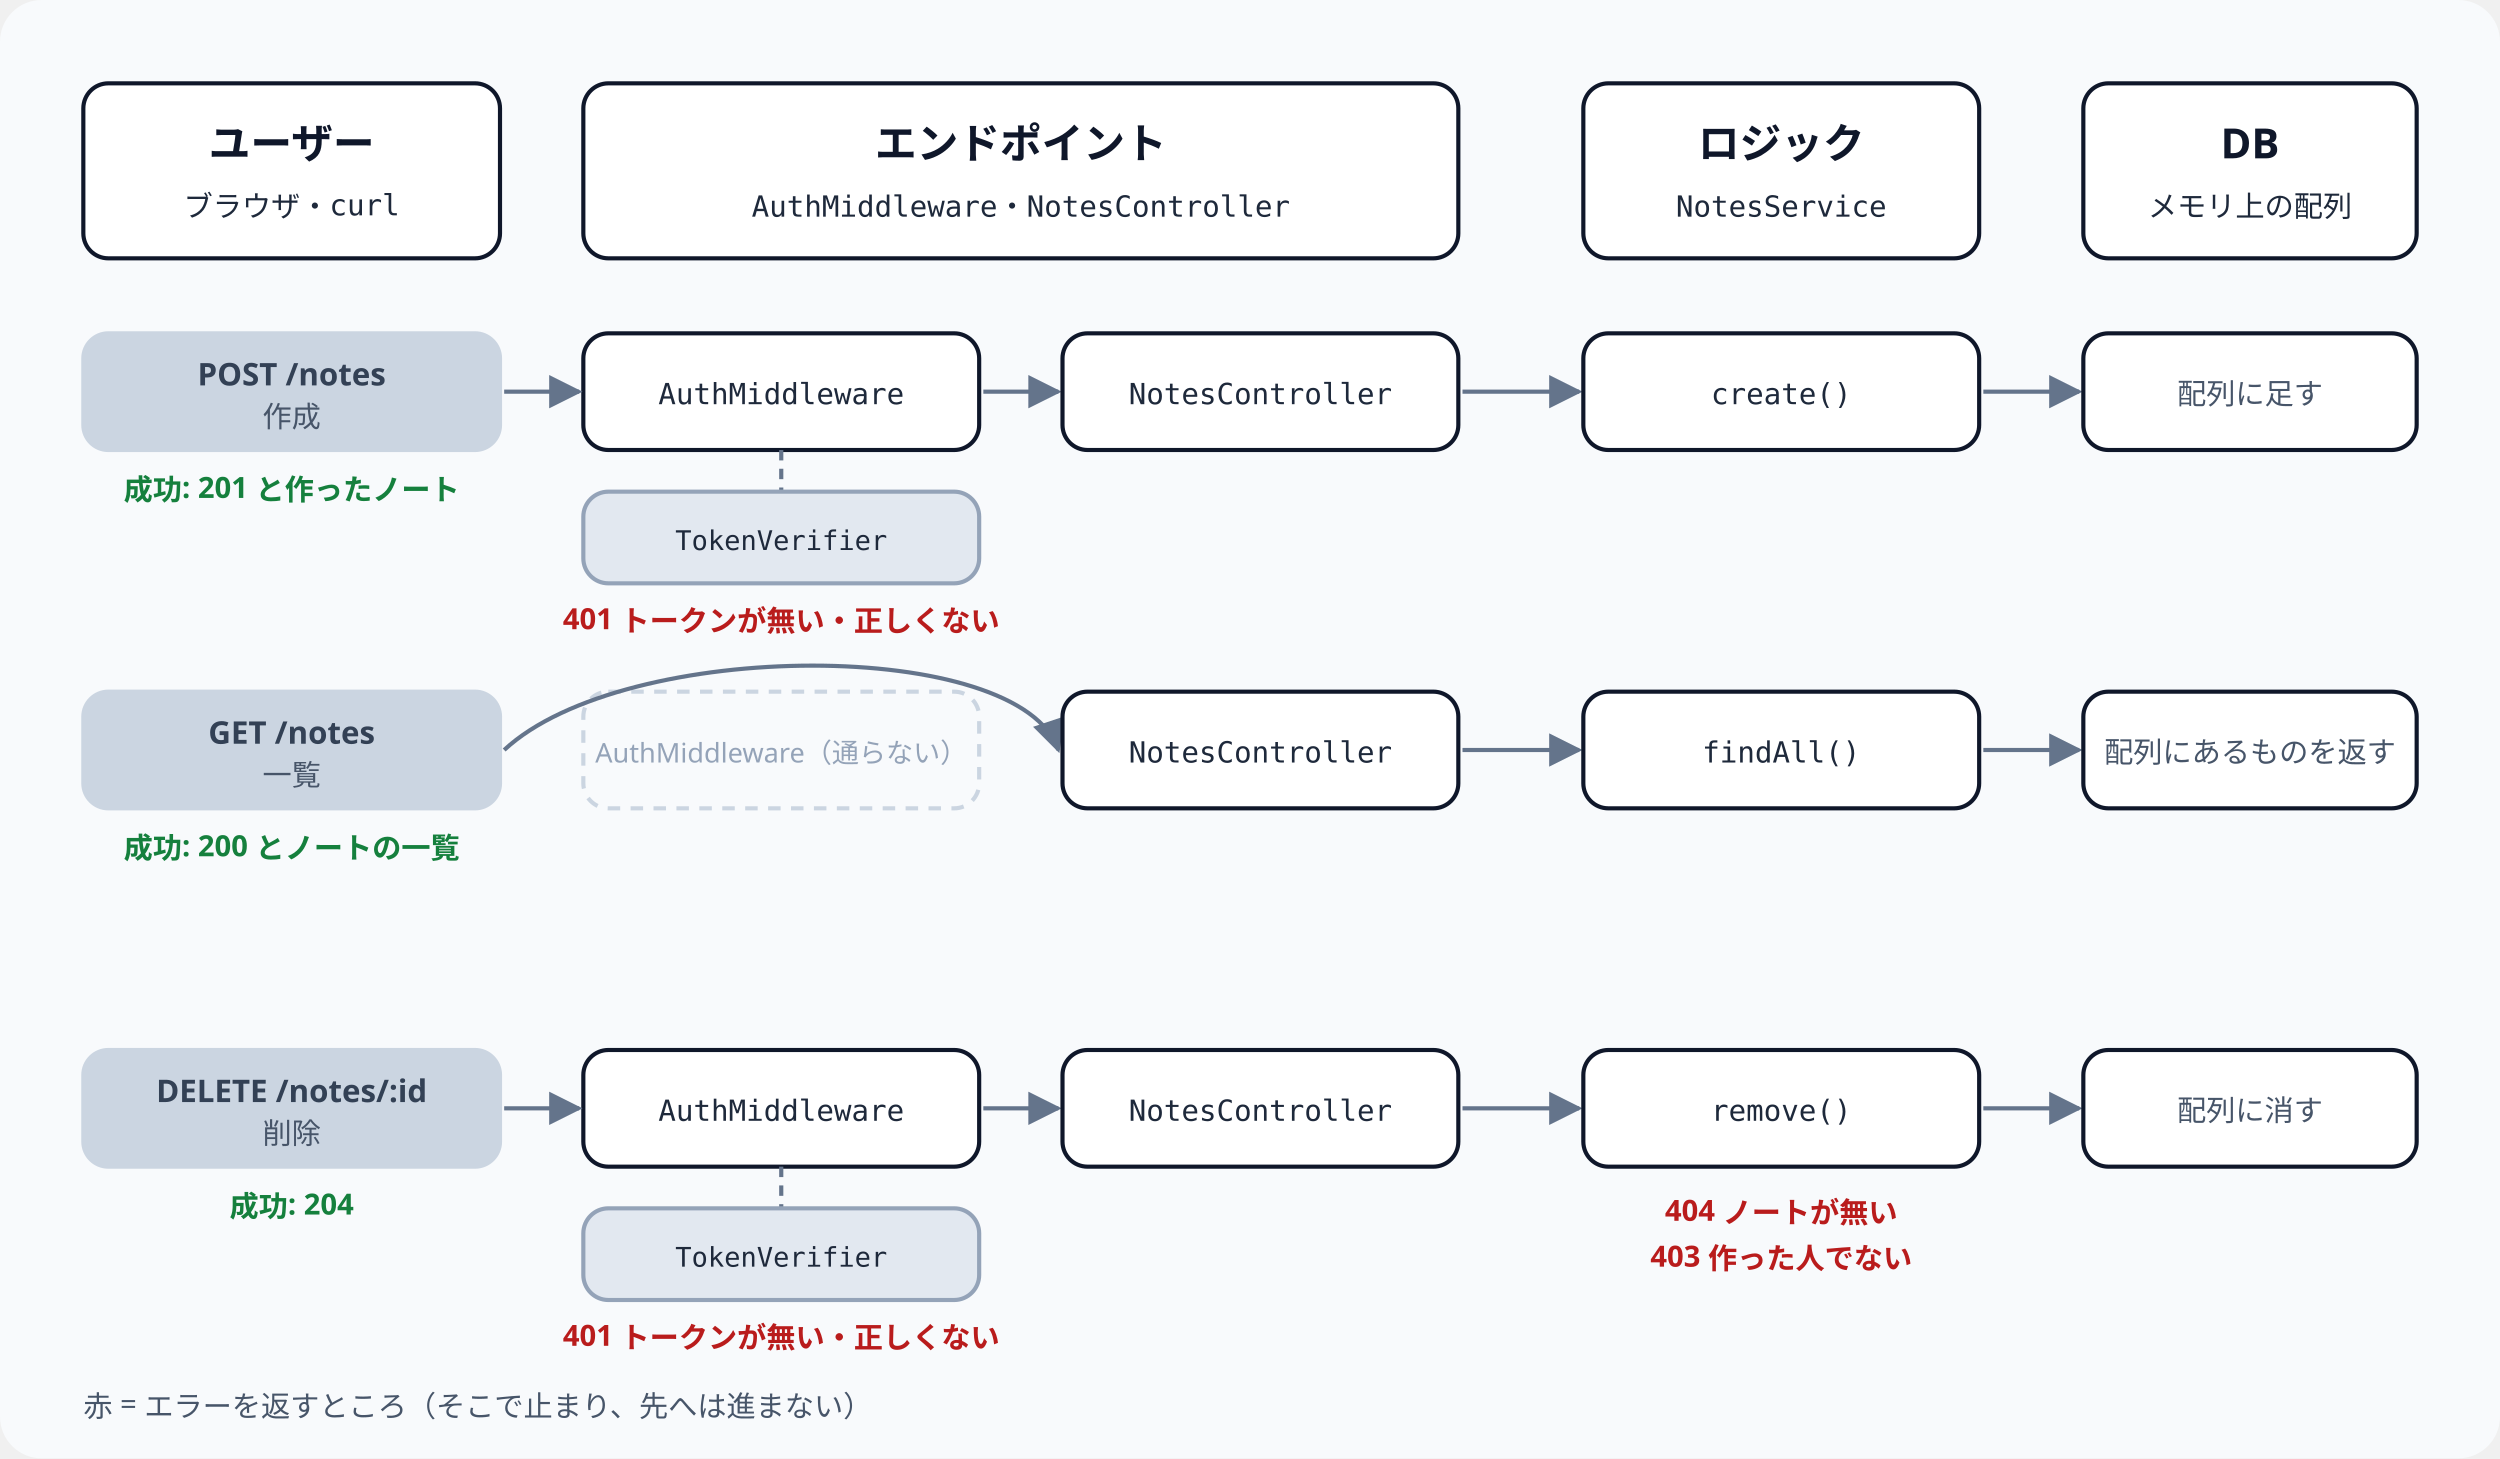
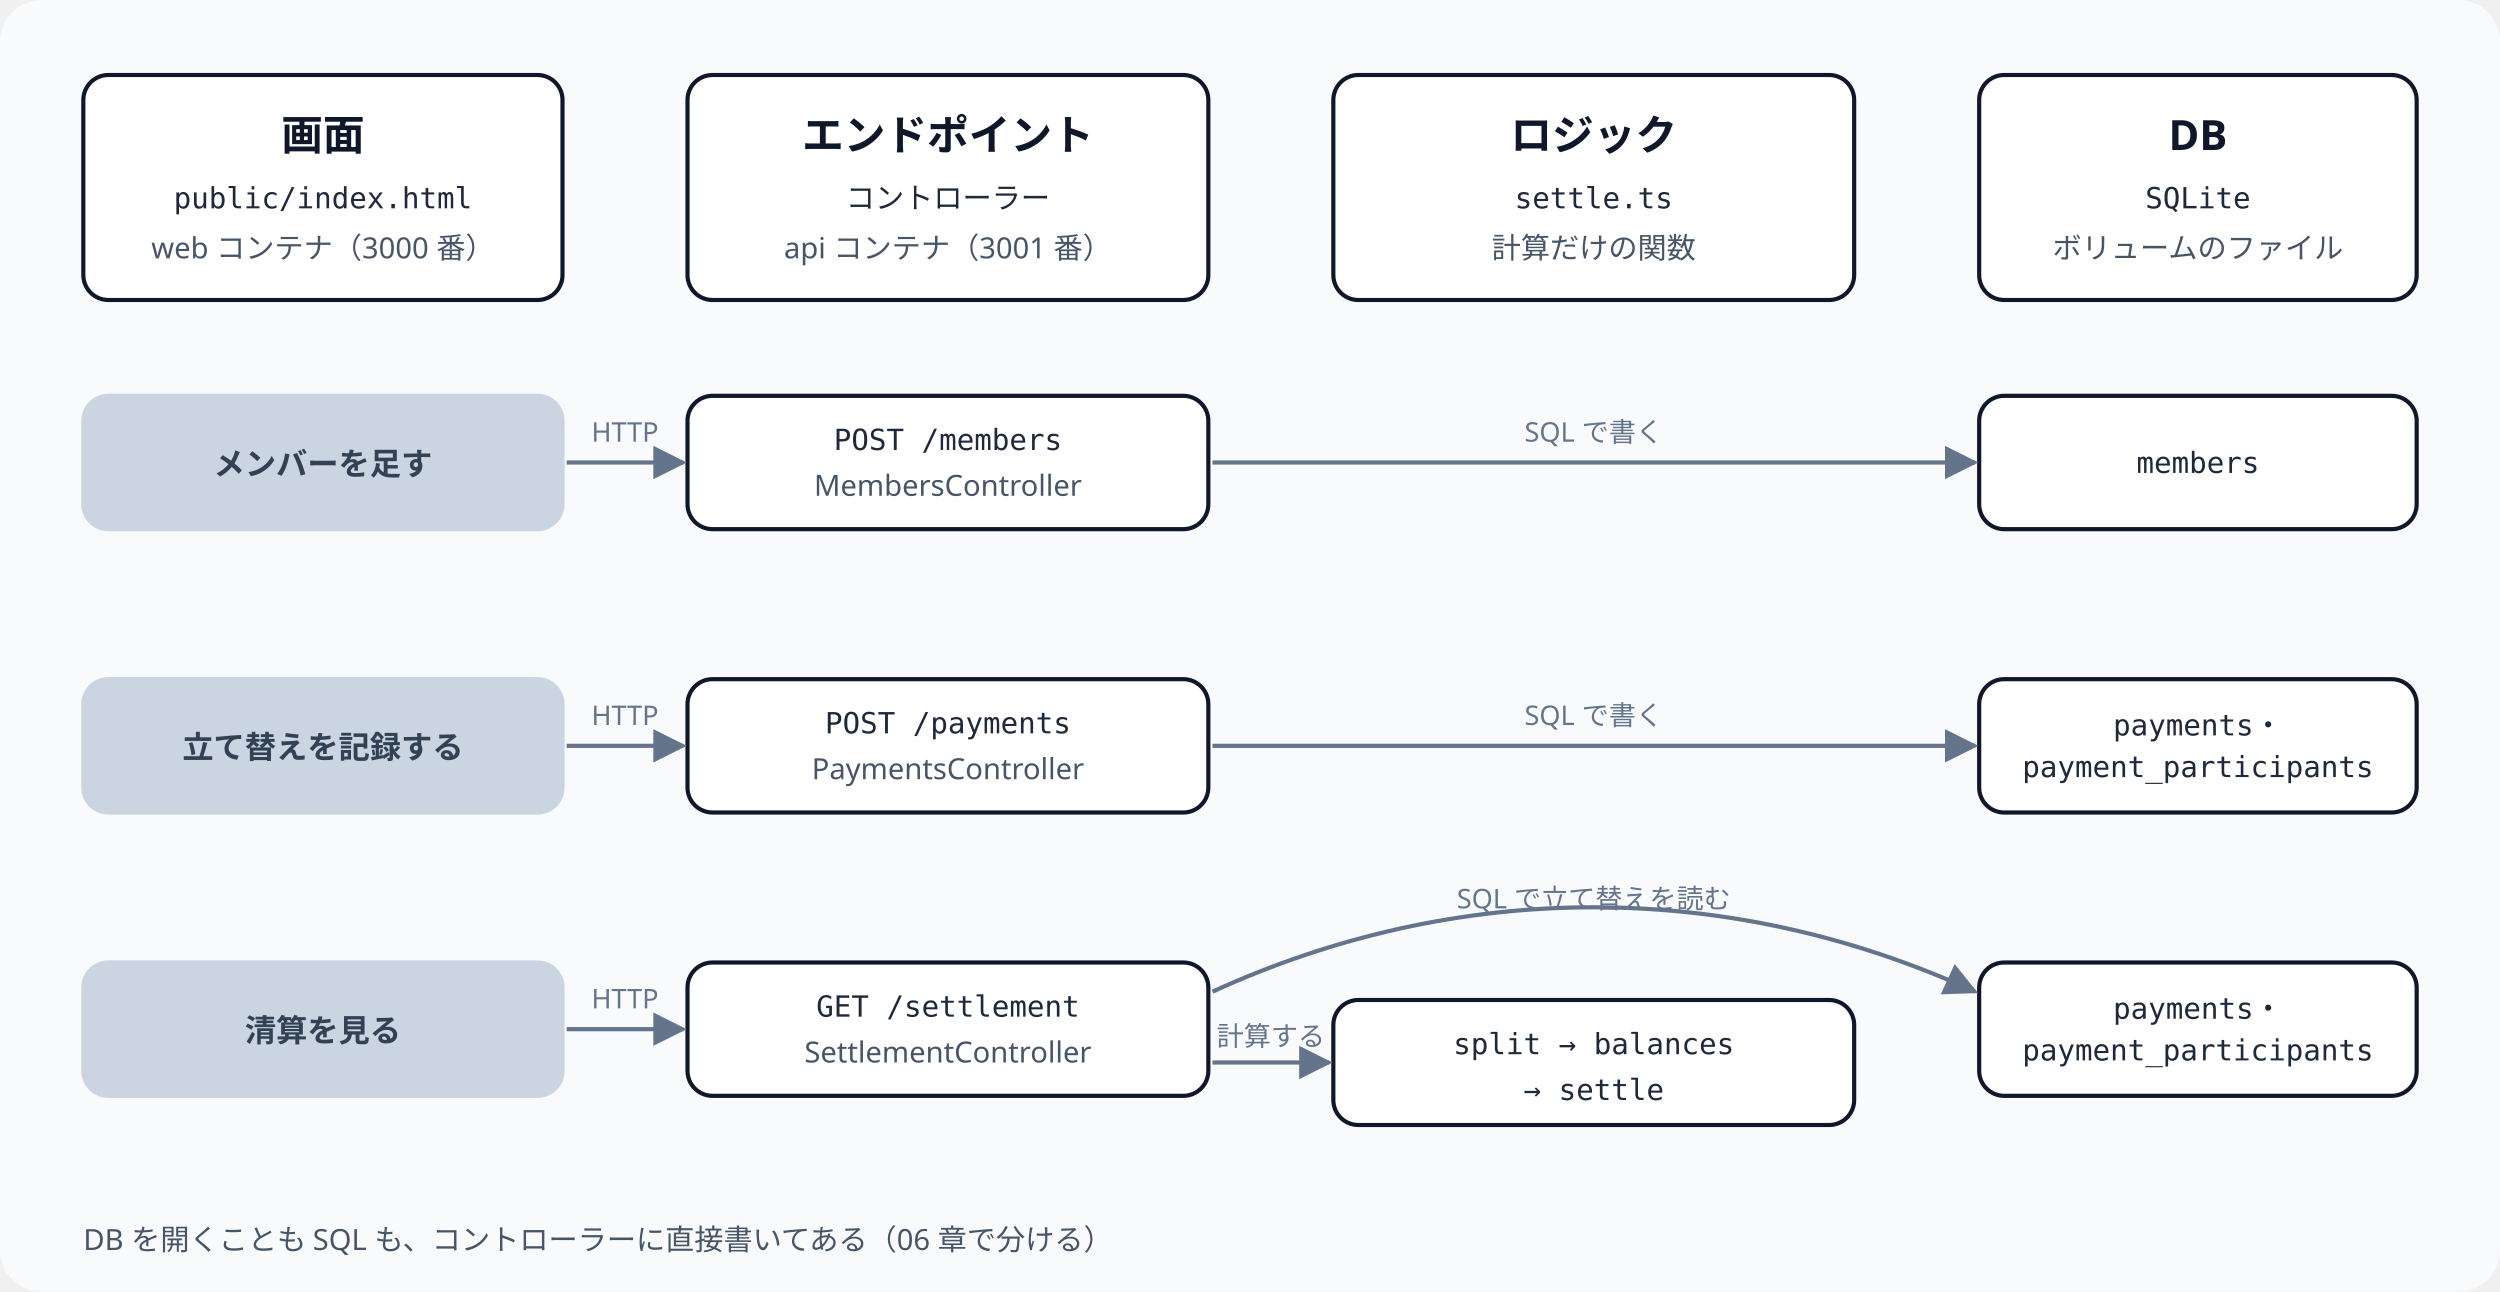
- <svg xmlns="http://www.w3.org/2000/svg" viewBox="0 0 1200 700" width="1200" height="700" role="img" aria-label="リクエストの流れ。作成（POST）と削除（DELETE）は、エンドポイントの AuthMiddleware が TokenVerifier でトークンを確かめ、正しくなければ 401 を返す。通ったら NotesController、ロジックの NotesService、DB のメモリ上の配列へ進む。一覧（GET）は AuthMiddleware を通らずに NotesController に届く。削除では NotesService が、ノートが無ければ 404、作った人でなければ 403 を返す">
+ <svg xmlns="http://www.w3.org/2000/svg" viewBox="0 0 1200 620" width="1200" height="620" role="img" aria-label="リクエストの流れ。画面（public/index.html）がエンドポイント（コントローラー）を HTTP で呼ぶ。メンバーを足すと MembersController が members の表に書き、立て替えを記録すると PaymentsController が payments と payment_participants の表に書く。清算を見ると SettlementController が立て替えを DB から読み、ロジックの split・balances・settle で計算して返す。DB を開くことも SQL も、コントローラーに直接書いてある">
  <defs>
-     <style>text{font-family:'Hiragino Sans','Noto Sans JP','Yu Gothic UI',system-ui,sans-serif}.t{font-size:20px;font-weight:700;fill:#0f172a}.s{font-size:14px;fill:#475569}.m{font-size:14px;fill:#1e293b;font-family:ui-monospace,Menlo,monospace}.b{font-size:15px;font-weight:700}.g{fill:#334155}.x{font-size:13px;fill:#94a3b8}.e{font-size:14px;font-weight:700;fill:#b91c1c}.ok{font-size:14px;font-weight:600;fill:#15803d}</style>
+     <style>text{font-family:'Hiragino Sans','Noto Sans JP','Yu Gothic UI',system-ui,sans-serif}.h{font-size:22px;font-weight:700;fill:#0f172a}.t{font-size:20px;font-weight:700;fill:#0f172a}.s{font-size:14px;fill:#475569}.m{font-size:14px;fill:#1e293b;font-family:ui-monospace,Menlo,monospace}.b{font-size:15px;font-weight:700}.g{fill:#334155}.w{fill:#fff}.x{font-size:13px;fill:#64748b}</style>
    <marker id="ar" viewBox="0 0 10 10" refX="9" refY="5" markerWidth="8" markerHeight="8" orient="auto">
      <path d="M0 0L10 5L0 10z" fill="#64748b" />
    </marker>
  </defs>
-   <rect width="1200" height="700" rx="20" fill="#f8fafc" />
-   <rect x="40" y="40" width="200" height="84" rx="12" fill="#fff" stroke="#0f172a" stroke-width="2" />
-   <text x="140" y="76" text-anchor="middle" class="t">ユーザー</text>
-   <text x="140" y="104" text-anchor="middle" class="m">ブラウザ・curl</text>
-   <rect x="280" y="40" width="420" height="84" rx="12" fill="#fff" stroke="#0f172a" stroke-width="2" />
-   <text x="490" y="76" text-anchor="middle" class="t">エンドポイント</text>
-   <text x="490" y="104" text-anchor="middle" class="m">AuthMiddleware・NotesController</text>
-   <rect x="760" y="40" width="190" height="84" rx="12" fill="#fff" stroke="#0f172a" stroke-width="2" />
-   <text x="855" y="76" text-anchor="middle" class="t">ロジック</text>
-   <text x="855" y="104" text-anchor="middle" class="m">NotesService</text>
-   <rect x="1000" y="40" width="160" height="84" rx="12" fill="#fff" stroke="#0f172a" stroke-width="2" />
-   <text x="1080" y="76" text-anchor="middle" class="t">DB</text>
-   <text x="1080" y="104" text-anchor="middle" class="m">メモリ上の配列</text>
-   <rect x="40" y="160" width="200" height="56" rx="12" fill="#cbd5e1" stroke="#cbd5e1" stroke-width="2" />
-   <text x="140" y="185" text-anchor="middle" class="b g">POST /notes</text>
-   <text x="140" y="205" text-anchor="middle" class="s">作成</text>
-   <text x="140" y="240" text-anchor="middle" class="ok">成功: 201 と作ったノート</text>
-   <rect x="280" y="160" width="190" height="56" rx="12" fill="#fff" stroke="#0f172a" stroke-width="2" />
-   <text x="375" y="194" text-anchor="middle" class="m">AuthMiddleware</text>
-   <line x1="375" y1="216" x2="375" y2="236" stroke="#64748b" stroke-width="2" stroke-dasharray="5 4" />
-   <rect x="280" y="236" width="190" height="44" rx="12" fill="#e2e8f0" stroke="#94a3b8" stroke-width="2" />
-   <text x="375" y="264" text-anchor="middle" class="m" style="font-size:13px">TokenVerifier</text>
-   <text x="375" y="302" text-anchor="middle" class="e">401 トークンが無い・正しくない</text>
-   <line x1="242" y1="188" x2="278" y2="188" stroke="#64748b" stroke-width="2" marker-end="url(#ar)" />
-   <line x1="472" y1="188" x2="508" y2="188" stroke="#64748b" stroke-width="2" marker-end="url(#ar)" />
-   <rect x="510" y="160" width="190" height="56" rx="12" fill="#fff" stroke="#0f172a" stroke-width="2" />
-   <text x="605" y="194" text-anchor="middle" class="m">NotesController</text>
-   <line x1="702" y1="188" x2="758" y2="188" stroke="#64748b" stroke-width="2" marker-end="url(#ar)" />
-   <rect x="760" y="160" width="190" height="56" rx="12" fill="#fff" stroke="#0f172a" stroke-width="2" />
-   <text x="855" y="194" text-anchor="middle" class="m">create()</text>
-   <line x1="952" y1="188" x2="998" y2="188" stroke="#64748b" stroke-width="2" marker-end="url(#ar)" />
-   <rect x="1000" y="160" width="160" height="56" rx="12" fill="#fff" stroke="#0f172a" stroke-width="2" />
-   <text x="1080" y="194" text-anchor="middle" class="s">配列に足す</text>
-   <rect x="40" y="332" width="200" height="56" rx="12" fill="#cbd5e1" stroke="#cbd5e1" stroke-width="2" />
-   <text x="140" y="357" text-anchor="middle" class="b g">GET /notes</text>
-   <text x="140" y="377" text-anchor="middle" class="s">一覧</text>
-   <text x="140" y="412" text-anchor="middle" class="ok">成功: 200 とノートの一覧</text>
-   <rect x="280" y="332" width="190" height="56" rx="12" fill="#f8fafc" stroke="#cbd5e1" stroke-width="2" stroke-dasharray="6 5" />
-   <text x="375" y="366" text-anchor="middle" class="x">AuthMiddleware（通らない）</text>
-   <path d="M242 360 C 300 306, 490 306, 508 360" fill="none" stroke="#64748b" stroke-width="2" marker-end="url(#ar)" />
-   <rect x="510" y="332" width="190" height="56" rx="12" fill="#fff" stroke="#0f172a" stroke-width="2" />
-   <text x="605" y="366" text-anchor="middle" class="m">NotesController</text>
-   <line x1="702" y1="360" x2="758" y2="360" stroke="#64748b" stroke-width="2" marker-end="url(#ar)" />
-   <rect x="760" y="332" width="190" height="56" rx="12" fill="#fff" stroke="#0f172a" stroke-width="2" />
-   <text x="855" y="366" text-anchor="middle" class="m">findAll()</text>
-   <line x1="952" y1="360" x2="998" y2="360" stroke="#64748b" stroke-width="2" marker-end="url(#ar)" />
-   <rect x="1000" y="332" width="160" height="56" rx="12" fill="#fff" stroke="#0f172a" stroke-width="2" />
-   <text x="1080" y="366" text-anchor="middle" class="s">配列にあるものを返す</text>
-   <rect x="40" y="504" width="200" height="56" rx="12" fill="#cbd5e1" stroke="#cbd5e1" stroke-width="2" />
-   <text x="140" y="529" text-anchor="middle" class="b g">DELETE /notes/:id</text>
-   <text x="140" y="549" text-anchor="middle" class="s">削除</text>
-   <text x="140" y="584" text-anchor="middle" class="ok">成功: 204</text>
-   <rect x="280" y="504" width="190" height="56" rx="12" fill="#fff" stroke="#0f172a" stroke-width="2" />
-   <text x="375" y="538" text-anchor="middle" class="m">AuthMiddleware</text>
-   <line x1="375" y1="560" x2="375" y2="580" stroke="#64748b" stroke-width="2" stroke-dasharray="5 4" />
-   <rect x="280" y="580" width="190" height="44" rx="12" fill="#e2e8f0" stroke="#94a3b8" stroke-width="2" />
-   <text x="375" y="608" text-anchor="middle" class="m" style="font-size:13px">TokenVerifier</text>
-   <text x="375" y="646" text-anchor="middle" class="e">401 トークンが無い・正しくない</text>
-   <line x1="242" y1="532" x2="278" y2="532" stroke="#64748b" stroke-width="2" marker-end="url(#ar)" />
-   <line x1="472" y1="532" x2="508" y2="532" stroke="#64748b" stroke-width="2" marker-end="url(#ar)" />
-   <rect x="510" y="504" width="190" height="56" rx="12" fill="#fff" stroke="#0f172a" stroke-width="2" />
-   <text x="605" y="538" text-anchor="middle" class="m">NotesController</text>
-   <line x1="702" y1="532" x2="758" y2="532" stroke="#64748b" stroke-width="2" marker-end="url(#ar)" />
-   <rect x="760" y="504" width="190" height="56" rx="12" fill="#fff" stroke="#0f172a" stroke-width="2" />
-   <text x="855" y="538" text-anchor="middle" class="m">remove()</text>
-   <text x="855" y="586" text-anchor="middle" class="e">404 ノートが無い</text>
-   <text x="855" y="608" text-anchor="middle" class="e">403 作った人でない</text>
-   <line x1="952" y1="532" x2="998" y2="532" stroke="#64748b" stroke-width="2" marker-end="url(#ar)" />
-   <rect x="1000" y="504" width="160" height="56" rx="12" fill="#fff" stroke="#0f172a" stroke-width="2" />
-   <text x="1080" y="538" text-anchor="middle" class="s">配列に消す</text>
-   <text x="40" y="680" text-anchor="start" class="s">赤 = エラーを返すところ（そこで止まり、先へは進まない）</text>
+   <rect width="1200" height="620" rx="20" fill="#f8fafc" />
+   <rect x="40" y="36" width="230" height="108" rx="12" fill="#fff" stroke="#0f172a" stroke-width="2" />
+   <text x="155" y="72" text-anchor="middle" class="t">画面</text>
+   <text x="155" y="100" text-anchor="middle" class="m">public/index.html</text>
+   <text x="155" y="124" text-anchor="middle" class="s">web コンテナ（3000 番）</text>
+   <rect x="330" y="36" width="250" height="108" rx="12" fill="#fff" stroke="#0f172a" stroke-width="2" />
+   <text x="455" y="72" text-anchor="middle" class="t">エンドポイント</text>
+   <text x="455" y="100" text-anchor="middle" class="m">コントローラー</text>
+   <text x="455" y="124" text-anchor="middle" class="s">api コンテナ（3001 番）</text>
+   <rect x="640" y="36" width="250" height="108" rx="12" fill="#fff" stroke="#0f172a" stroke-width="2" />
+   <text x="765" y="72" text-anchor="middle" class="t">ロジック</text>
+   <text x="765" y="100" text-anchor="middle" class="m">settle.ts</text>
+   <text x="765" y="124" text-anchor="middle" class="s">計算だけの関数</text>
+   <rect x="950" y="36" width="210" height="108" rx="12" fill="#fff" stroke="#0f172a" stroke-width="2" />
+   <text x="1055" y="72" text-anchor="middle" class="t">DB</text>
+   <text x="1055" y="100" text-anchor="middle" class="m">SQLite</text>
+   <text x="1055" y="124" text-anchor="middle" class="s">ボリュームのファイル</text>
+   <rect x="40" y="190" width="230" height="64" rx="12" fill="#cbd5e1" stroke="#cbd5e1" stroke-width="2" />
+   <text x="155" y="228" text-anchor="middle" class="b g">メンバーを足す</text>
+   <rect x="330" y="190" width="250" height="64" rx="12" fill="#fff" stroke="#0f172a" stroke-width="2" />
+   <text x="455" y="216" text-anchor="middle" class="m">POST /members</text>
+   <text x="455" y="238" text-anchor="middle" class="s">MembersController</text>
+   <line x1="272" y1="222" x2="328" y2="222" stroke="#64748b" stroke-width="2" marker-end="url(#ar)" />
+   <text x="300" y="212" text-anchor="middle" class="x">HTTP</text>
+   <rect x="950" y="190" width="210" height="64" rx="12" fill="#fff" stroke="#0f172a" stroke-width="2" />
+   <text x="1055" y="227" text-anchor="middle" class="m">members</text>
+   <line x1="582" y1="222" x2="948" y2="222" stroke="#64748b" stroke-width="2" marker-end="url(#ar)" />
+   <text x="765" y="212" text-anchor="middle" class="x">SQL で書く</text>
+   <rect x="40" y="326" width="230" height="64" rx="12" fill="#cbd5e1" stroke="#cbd5e1" stroke-width="2" />
+   <text x="155" y="364" text-anchor="middle" class="b g">立て替えを記録する</text>
+   <rect x="330" y="326" width="250" height="64" rx="12" fill="#fff" stroke="#0f172a" stroke-width="2" />
+   <text x="455" y="352" text-anchor="middle" class="m">POST /payments</text>
+   <text x="455" y="374" text-anchor="middle" class="s">PaymentsController</text>
+   <line x1="272" y1="358" x2="328" y2="358" stroke="#64748b" stroke-width="2" marker-end="url(#ar)" />
+   <text x="300" y="348" text-anchor="middle" class="x">HTTP</text>
+   <rect x="950" y="326" width="210" height="64" rx="12" fill="#fff" stroke="#0f172a" stroke-width="2" />
+   <text x="1055" y="353" text-anchor="middle" class="m">payments・</text>
+   <text x="1055" y="373" text-anchor="middle" class="m">payment_participants</text>
+   <line x1="582" y1="358" x2="948" y2="358" stroke="#64748b" stroke-width="2" marker-end="url(#ar)" />
+   <text x="765" y="348" text-anchor="middle" class="x">SQL で書く</text>
+   <rect x="40" y="462" width="230" height="64" rx="12" fill="#cbd5e1" stroke="#cbd5e1" stroke-width="2" />
+   <text x="155" y="500" text-anchor="middle" class="b g">清算を見る</text>
+   <rect x="330" y="462" width="250" height="64" rx="12" fill="#fff" stroke="#0f172a" stroke-width="2" />
+   <text x="455" y="488" text-anchor="middle" class="m">GET /settlement</text>
+   <text x="455" y="510" text-anchor="middle" class="s">SettlementController</text>
+   <line x1="272" y1="494" x2="328" y2="494" stroke="#64748b" stroke-width="2" marker-end="url(#ar)" />
+   <text x="300" y="484" text-anchor="middle" class="x">HTTP</text>
+   <rect x="950" y="462" width="210" height="64" rx="12" fill="#fff" stroke="#0f172a" stroke-width="2" />
+   <text x="1055" y="489" text-anchor="middle" class="m">payments・</text>
+   <text x="1055" y="509" text-anchor="middle" class="m">payment_participants</text>
+   <path d="M582 476 C 700 422, 830 422, 948 476" fill="none" stroke="#64748b" stroke-width="2" marker-end="url(#ar)" />
+   <text x="765" y="436" text-anchor="middle" class="x">SQL で立て替えを読む</text>
+   <rect x="640" y="480" width="250" height="60" rx="12" fill="#fff" stroke="#0f172a" stroke-width="2" />
+   <text x="765" y="506" text-anchor="middle" class="m">split → balances</text>
+   <text x="765" y="528" text-anchor="middle" class="m">→ settle</text>
+   <line x1="582" y1="510" x2="638" y2="510" stroke="#64748b" stroke-width="2" marker-end="url(#ar)" />
+   <text x="610" y="502" text-anchor="middle" class="x">計算する</text>
+   <text x="40" y="600" text-anchor="start" class="s">DB を開くことも SQL も、コントローラーに直接書いてある（06 章で分ける）</text>
</svg>
